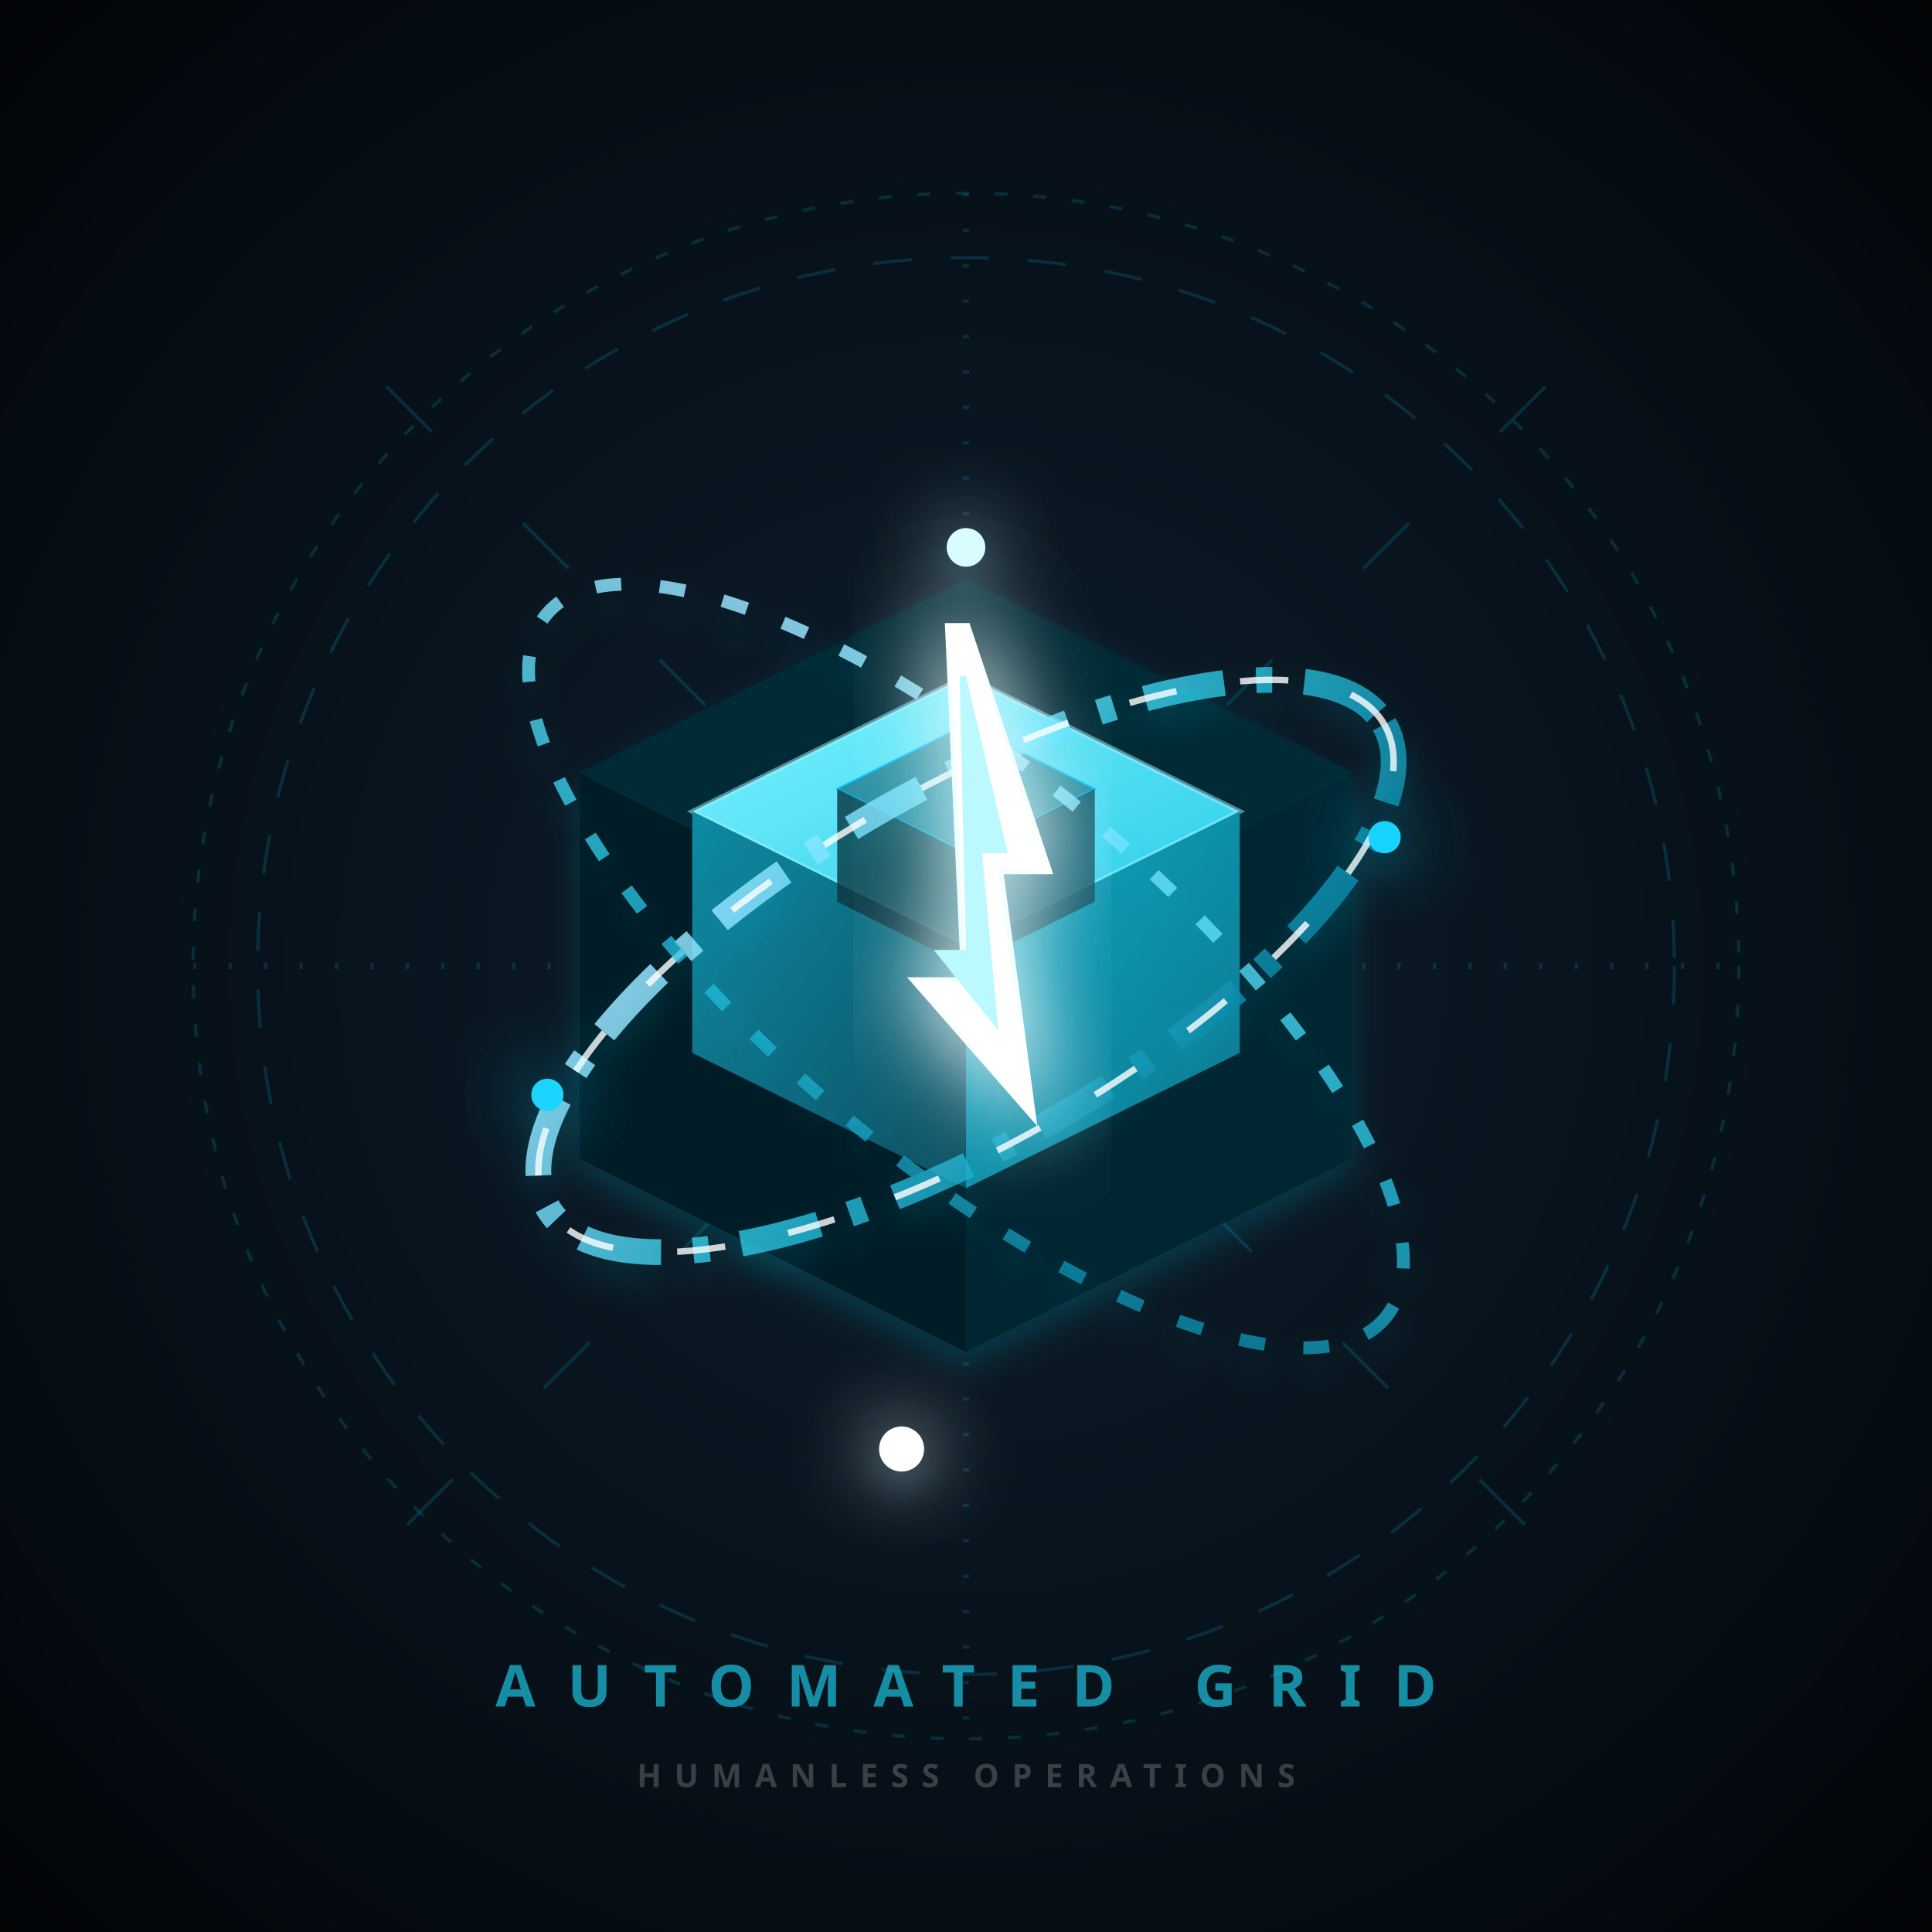
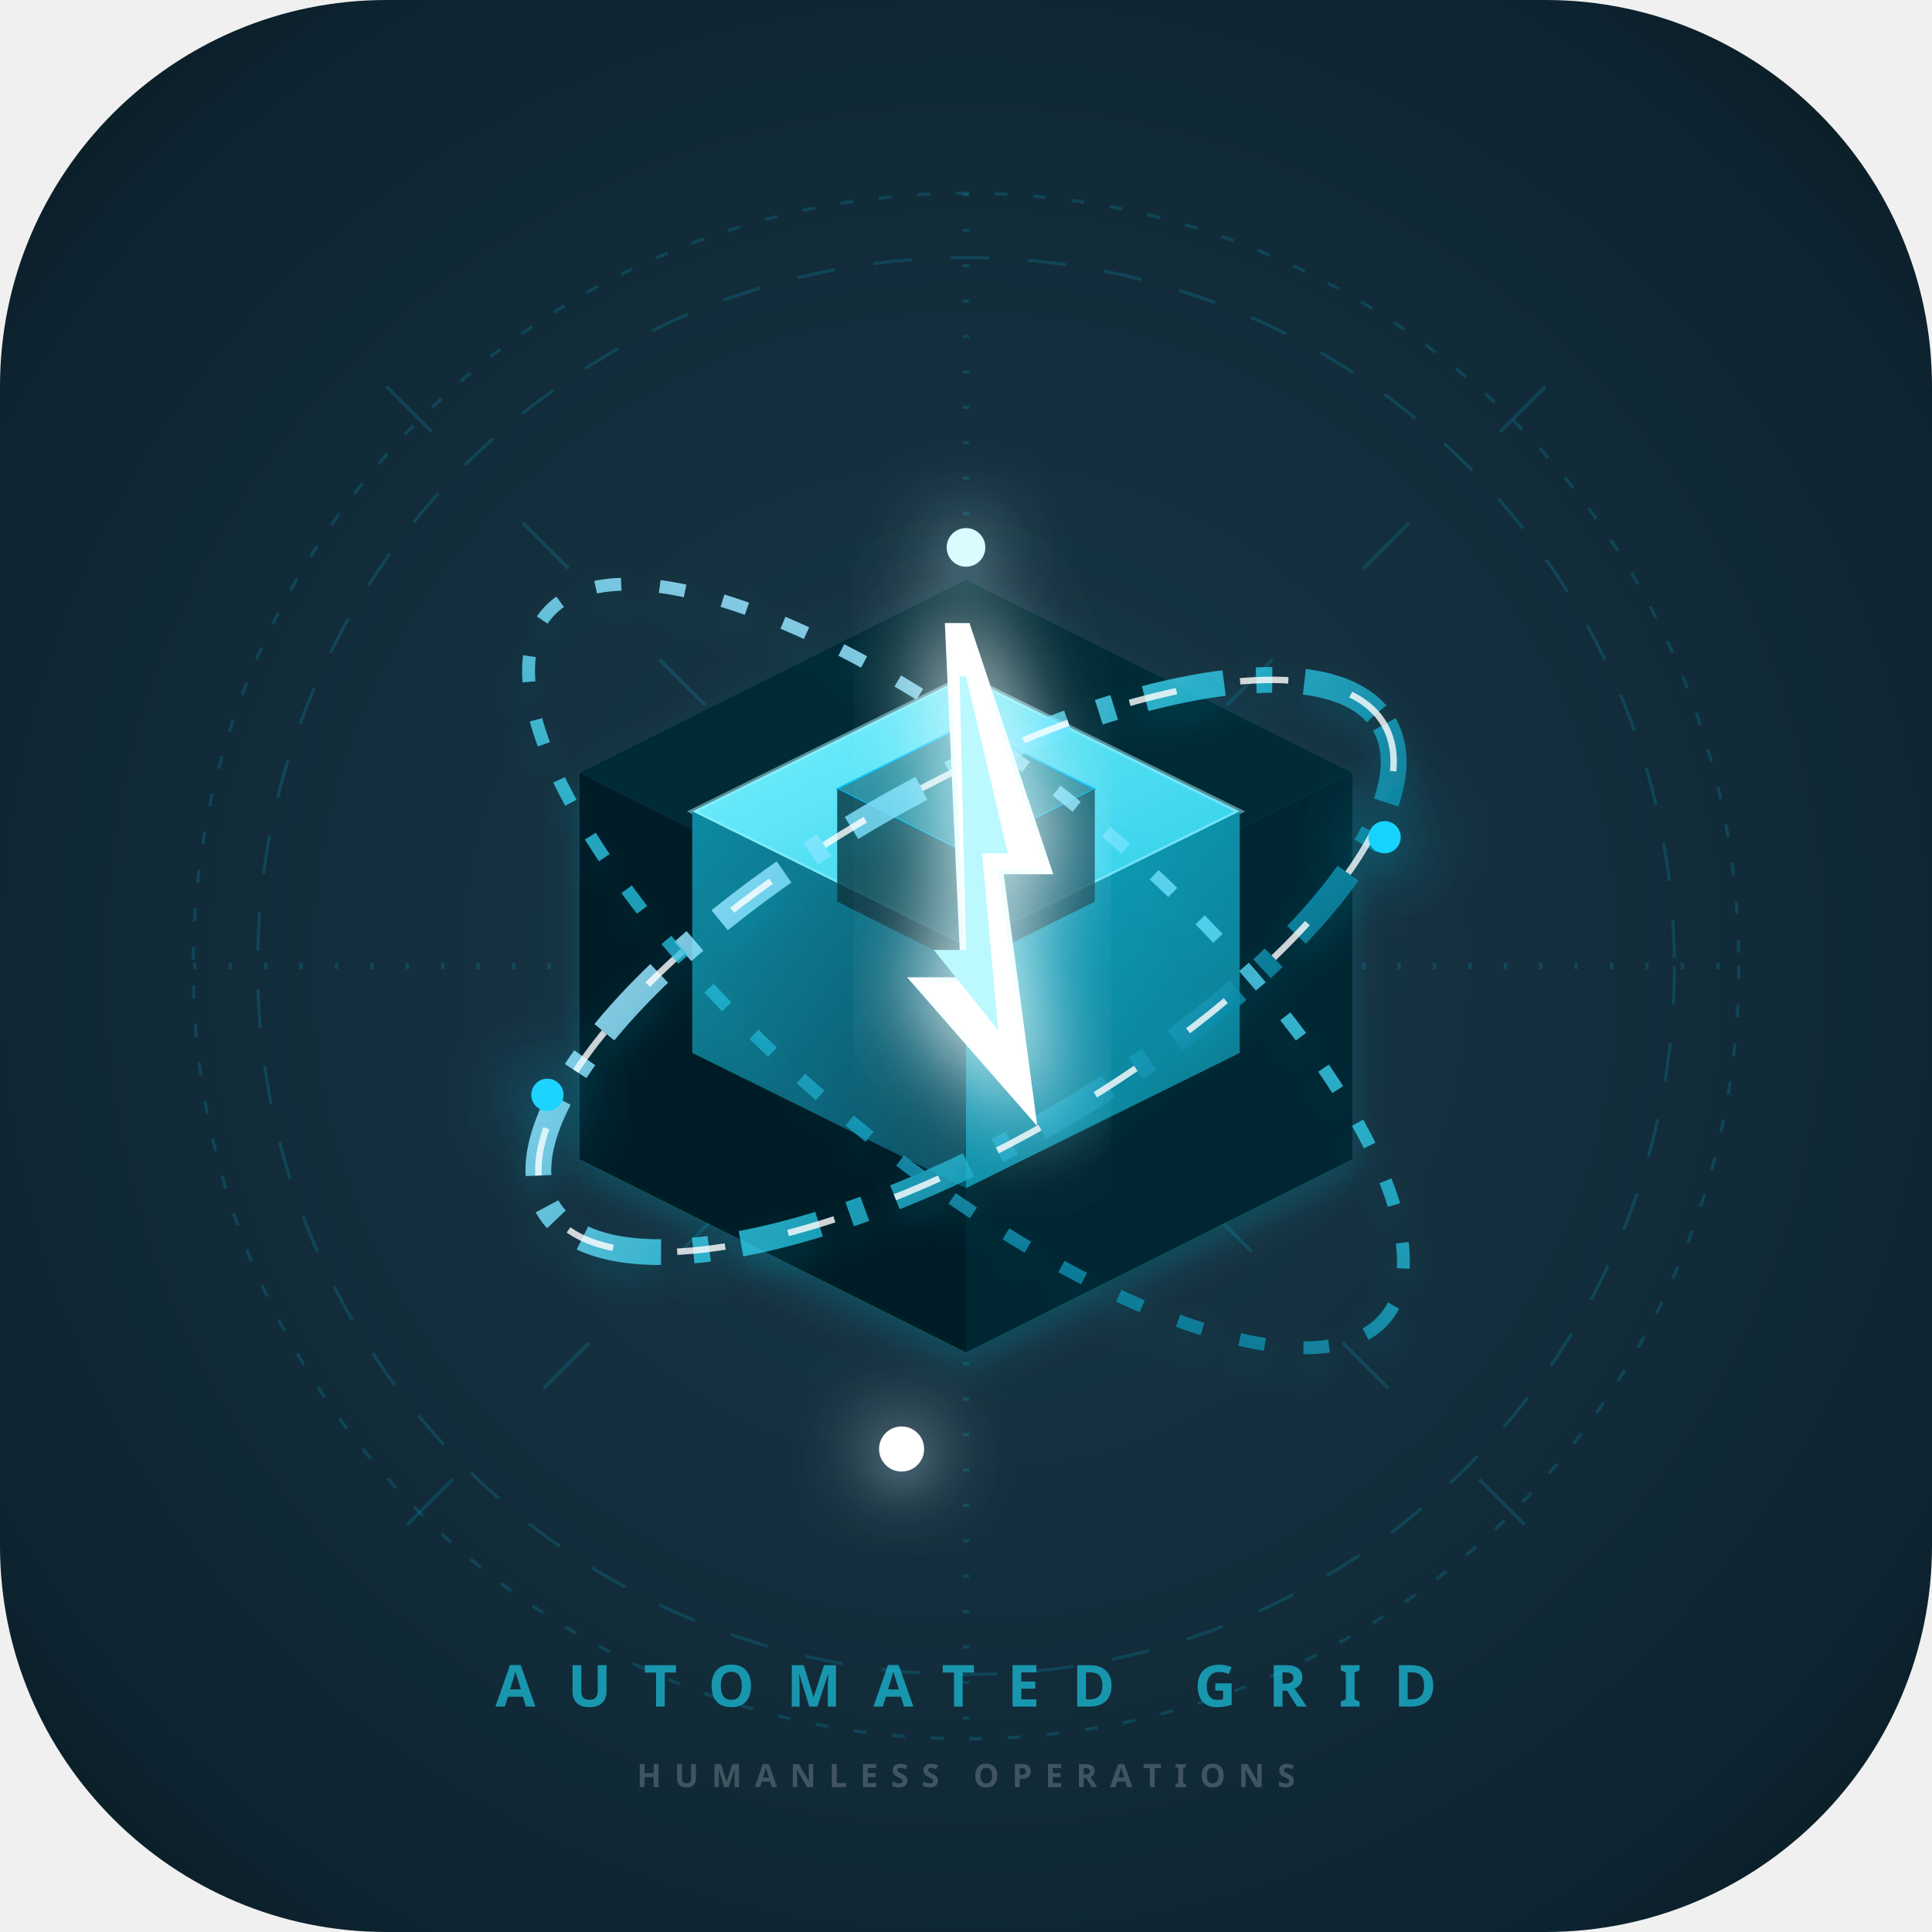
<svg xmlns="http://www.w3.org/2000/svg" width="1024" height="1024" viewBox="0 0 600 600" fill="none">
  <defs>
    <radialGradient id="bgGrad" cx="50%" cy="50%" r="70%">
-       <stop offset="0%" stop-color="#0d1f2d" />
-       <stop offset="80%" stop-color="#050b12" />
-       <stop offset="100%" stop-color="#020406" />
+       <stop offset="0%" stop-color="#1a3a4a" />
+       <stop offset="80%" stop-color="#0e2532" />
+       <stop offset="100%" stop-color="#08181f" />
    </radialGradient>
    <linearGradient id="coreTop" x1="0%" y1="0%" x2="100%" y2="100%">
      <stop offset="0%" stop-color="#7bf2ff" />
      <stop offset="100%" stop-color="#29cce8" />
    </linearGradient>
    <linearGradient id="coreLeft" x1="0%" y1="0%" x2="100%" y2="100%">
      <stop offset="0%" stop-color="#0f8ba4" />
      <stop offset="100%" stop-color="#064d5f" />
    </linearGradient>
    <linearGradient id="coreRight" x1="0%" y1="0%" x2="100%" y2="100%">
      <stop offset="0%" stop-color="#14aac7" />
      <stop offset="100%" stop-color="#08748a" />
    </linearGradient>
    <linearGradient id="ringGrad" x1="0%" y1="0%" x2="100%" y2="100%">
      <stop offset="0%" stop-color="#bfe6ff" stop-opacity="0.9" />
      <stop offset="50%" stop-color="#33e0ff" stop-opacity="0.7" />
      <stop offset="100%" stop-color="#006685" stop-opacity="0.9" />
    </linearGradient>
    <filter id="floatShadow" x="-30%" y="-30%" width="160%" height="160%">
      <feDropShadow dx="0" dy="20" stdDeviation="20" flood-color="#000000" flood-opacity="0.8" />
      <feDropShadow dx="0" dy="5" stdDeviation="5" flood-color="#1bb9d4" flood-opacity="0.2" />
    </filter>
    <filter id="glowLight" x="-50%" y="-50%" width="200%" height="200%">
      <feGaussianBlur stdDeviation="12" result="blur" />
      <feMerge>
        <feMergeNode in="blur" />
        <feMergeNode in="SourceGraphic" />
      </feMerge>
    </filter>
    <filter id="glowStrong" x="-50%" y="-50%" width="200%" height="200%">
      <feGaussianBlur stdDeviation="16" result="blur" />
      <feMerge>
        <feMergeNode in="blur" />
        <feMergeNode in="blur" />
        <feMergeNode in="SourceGraphic" />
      </feMerge>
    </filter>
  </defs>
-   <rect width="600" height="600" fill="url(#bgGrad)" />
+   <rect width="600" height="600" rx="120" fill="url(#bgGrad)" />
  <g fill="none" stroke="#00d5ff" stroke-opacity="0.15" stroke-width="1">
    <circle cx="300" cy="300" r="240" stroke-dasharray="4 8" />
    <circle cx="300" cy="300" r="220" stroke-dasharray="12 12" />
    <path d="M 300 60 L 300 540 M 60 300 L 540 300" stroke-width="2" stroke-dasharray="1 10" />
    <path d="M 120 120 L 480 480" stroke-dasharray="20 40" />
    <path d="M 480 120 L 120 480" stroke-dasharray="20 40" />
  </g>
  <g filter="url(#floatShadow)">
    <polygon points="300,180 420,240 300,300 180,240" fill="#042b36" />
    <polygon points="180,240 300,300 300,420 180,360" fill="#021e25" />
    <polygon points="300,300 420,240 420,360 300,420" fill="#032630" />
    <polygon points="300,210 385,252 300,294 215,252" fill="url(#coreTop)" stroke="#a1f5ff" stroke-width="1.5" stroke-opacity="0.5" />
    <polygon points="215,252 300,294 300,369 215,327" fill="url(#coreLeft)" />
    <polygon points="300,294 385,252 385,327 300,369" fill="url(#coreRight)" />
    <polygon points="300,225 340,245 300,265 260,245" fill="#0d5869" fill-opacity="0.6" stroke="#00c3ff" stroke-width="0.5" />
    <polygon points="260,245 300,265 300,300 260,280" fill="#07323e" fill-opacity="0.8" />
    <polygon points="300,265 340,245 340,280 300,300" fill="#0a4856" fill-opacity="0.8" />
  </g>
  <g filter="url(#floatShadow)">
    <ellipse cx="300" cy="300" rx="150" ry="55" fill="none" stroke="url(#ringGrad)" stroke-width="8" stroke-dasharray="25 10 5 10" transform="rotate(-30 300 300)" />
    <ellipse cx="300" cy="300" rx="150" ry="55" fill="none" stroke="#FFFFFF" stroke-opacity="0.8" stroke-width="2" stroke-dasharray="15 20" transform="rotate(-30 300 300)" />
    <ellipse cx="300" cy="300" rx="170" ry="60" fill="none" stroke="url(#ringGrad)" stroke-width="4" stroke-dasharray="8 12" transform="rotate(40 300 300)" />
    <g filter="url(#glowLight)">
      <circle cx="300" cy="170" r="6" fill="#d8fcff" />
      <circle cx="430" cy="260" r="5" fill="#19d4ff" />
      <circle cx="280" cy="450" r="7" fill="#ffffff" />
      <circle cx="170" cy="340" r="5" fill="#1ad4ff" />
    </g>
  </g>
  <g filter="url(#glowStrong)">
    <polygon points="300,195 325,270 310,270 320,345 285,305 300,305 295,195" fill="none" stroke="#ffffff" stroke-width="3" />
  </g>
  <g filter="url(#glowLight)">
    <polygon points="300,195 325,270 310,270 320,345 285,305 300,305 295,195" fill="#ffffff" />
    <polygon points="300,210 313,265 305,265 310,320 290,295 300,295 298,210" fill="#bbf9ff" />
  </g>
  <g fill="#57828f" font-family="'Montserrat', 'Segoe UI', sans-serif" font-weight="900" letter-spacing="10">
    <text x="300" y="530" font-size="18" text-anchor="middle" fill="#1cc4e0" fill-opacity="0.7">AUTOMATED GRID</text>
    <text x="300" y="555" font-size="10" text-anchor="middle" fill="#ffffff" fill-opacity="0.2" letter-spacing="4">HUMANLESS OPERATIONS</text>
  </g>
</svg>
